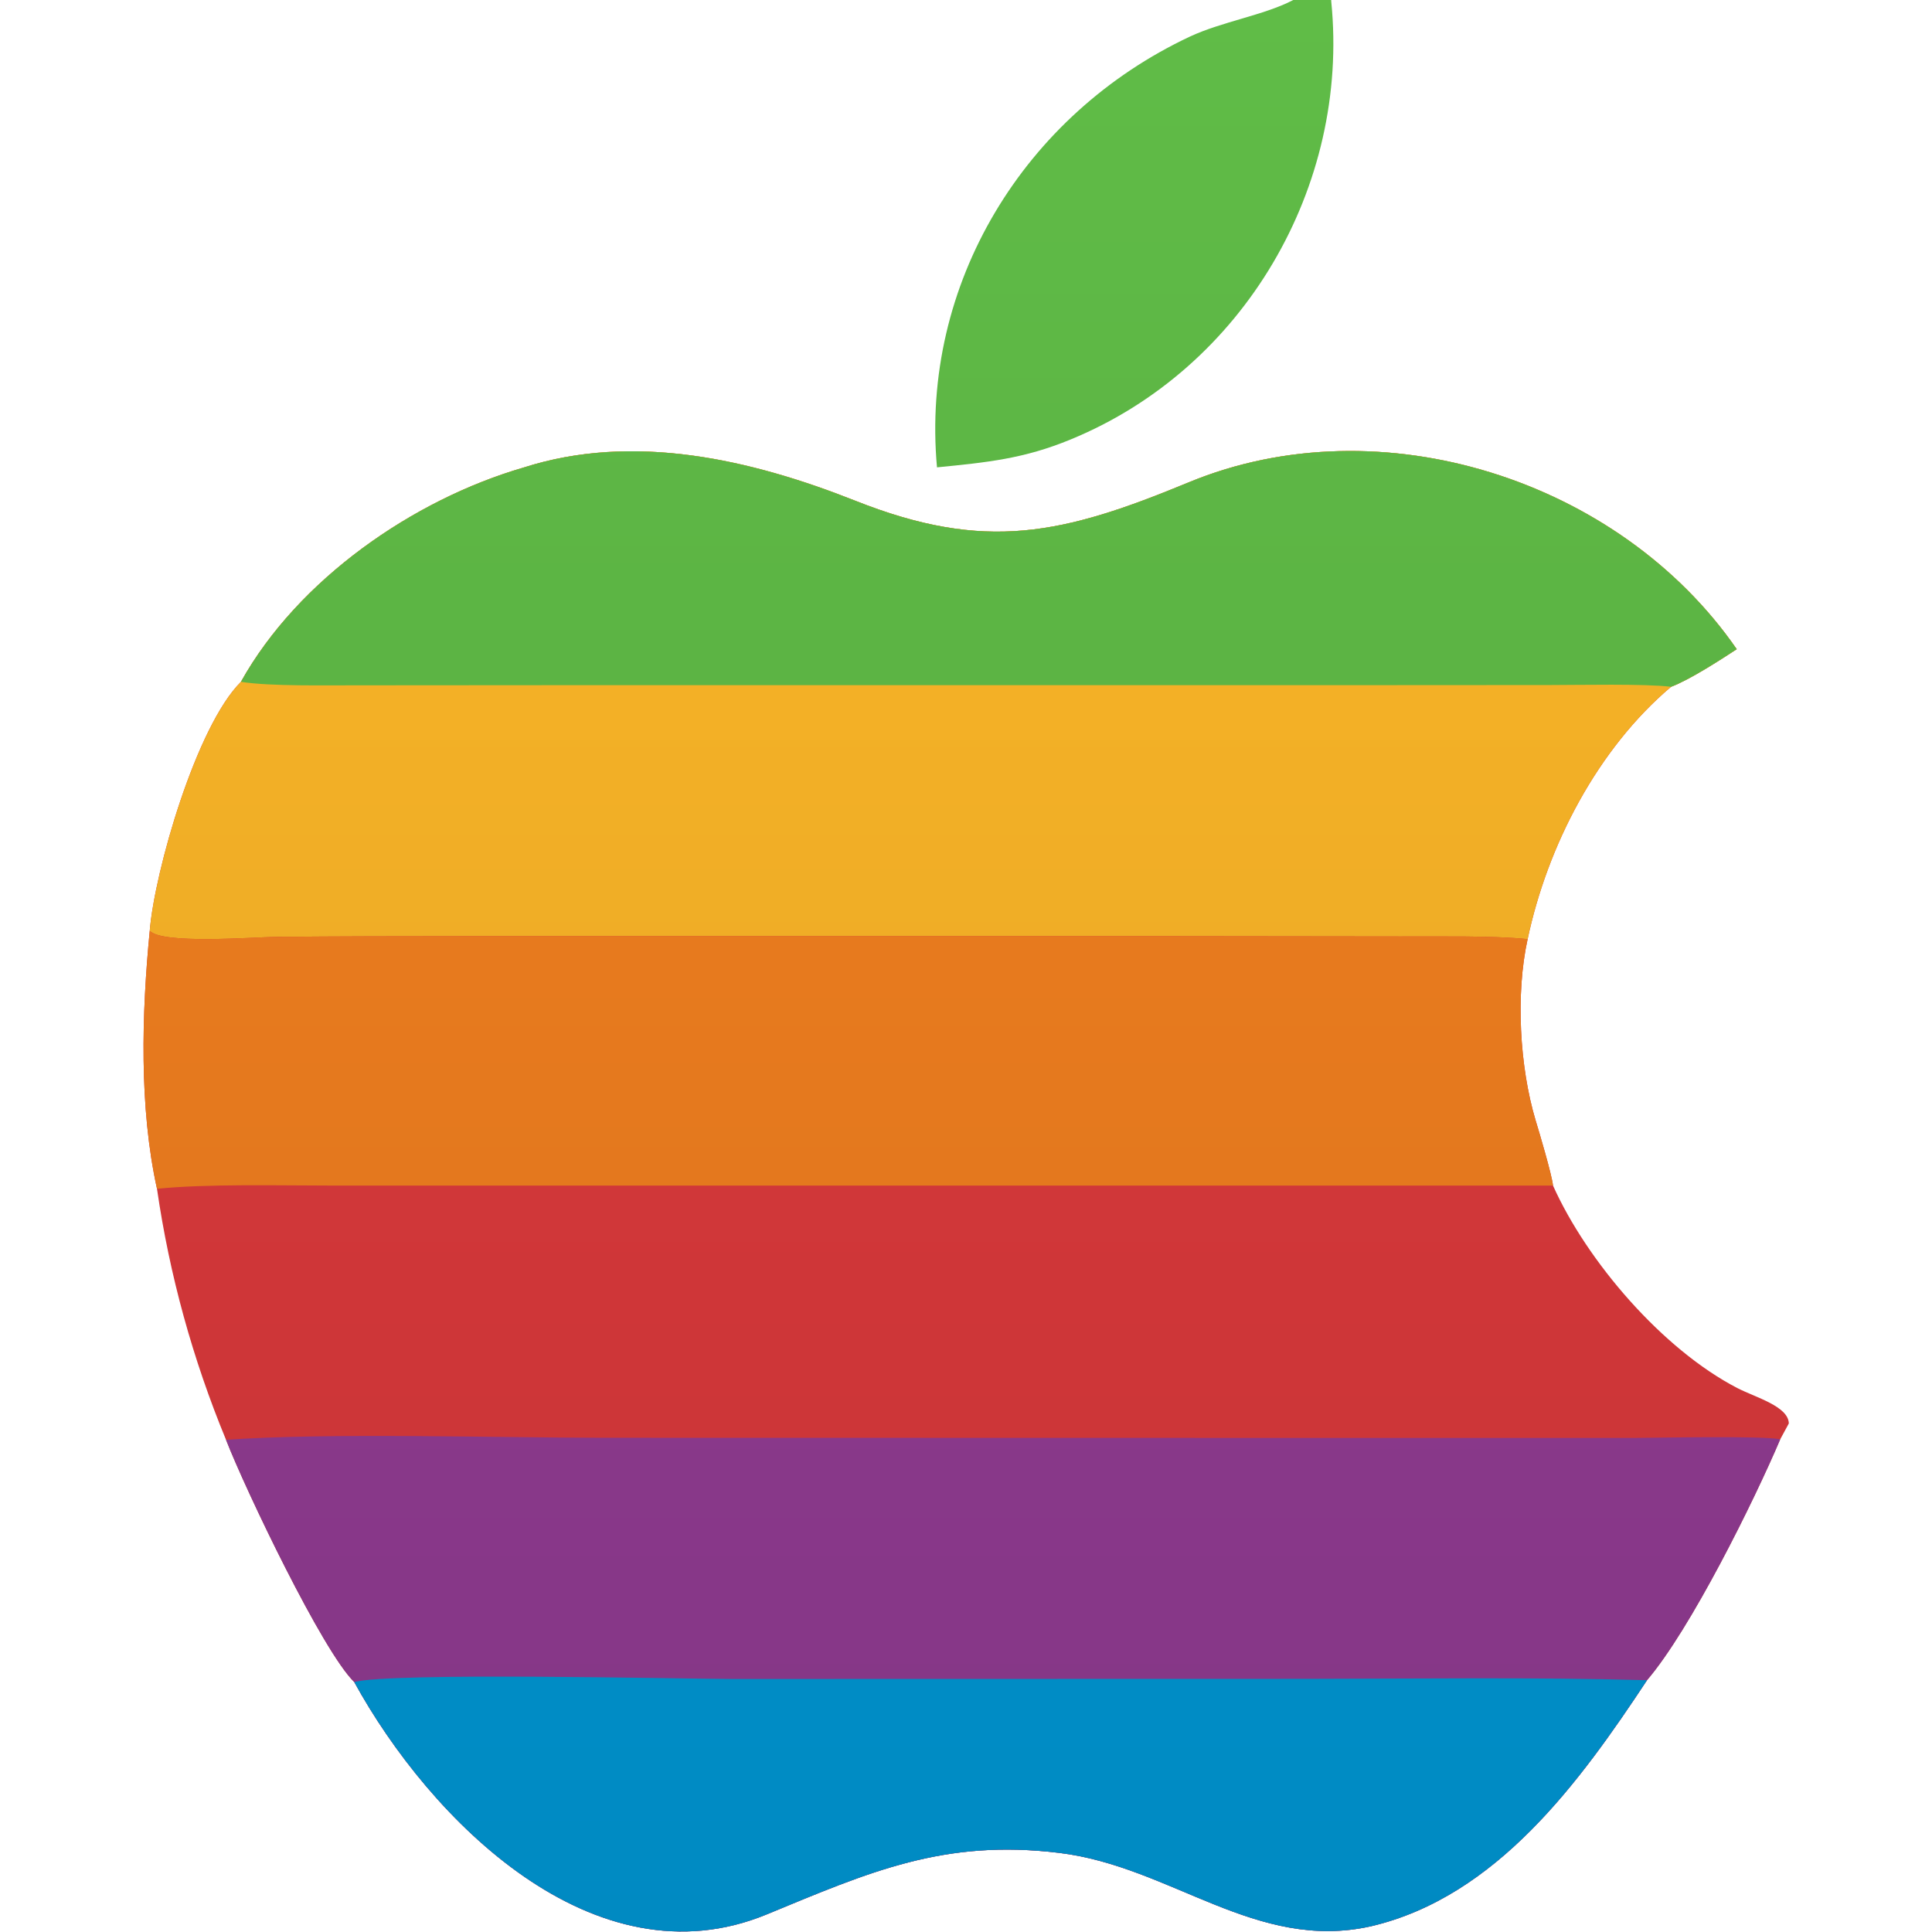
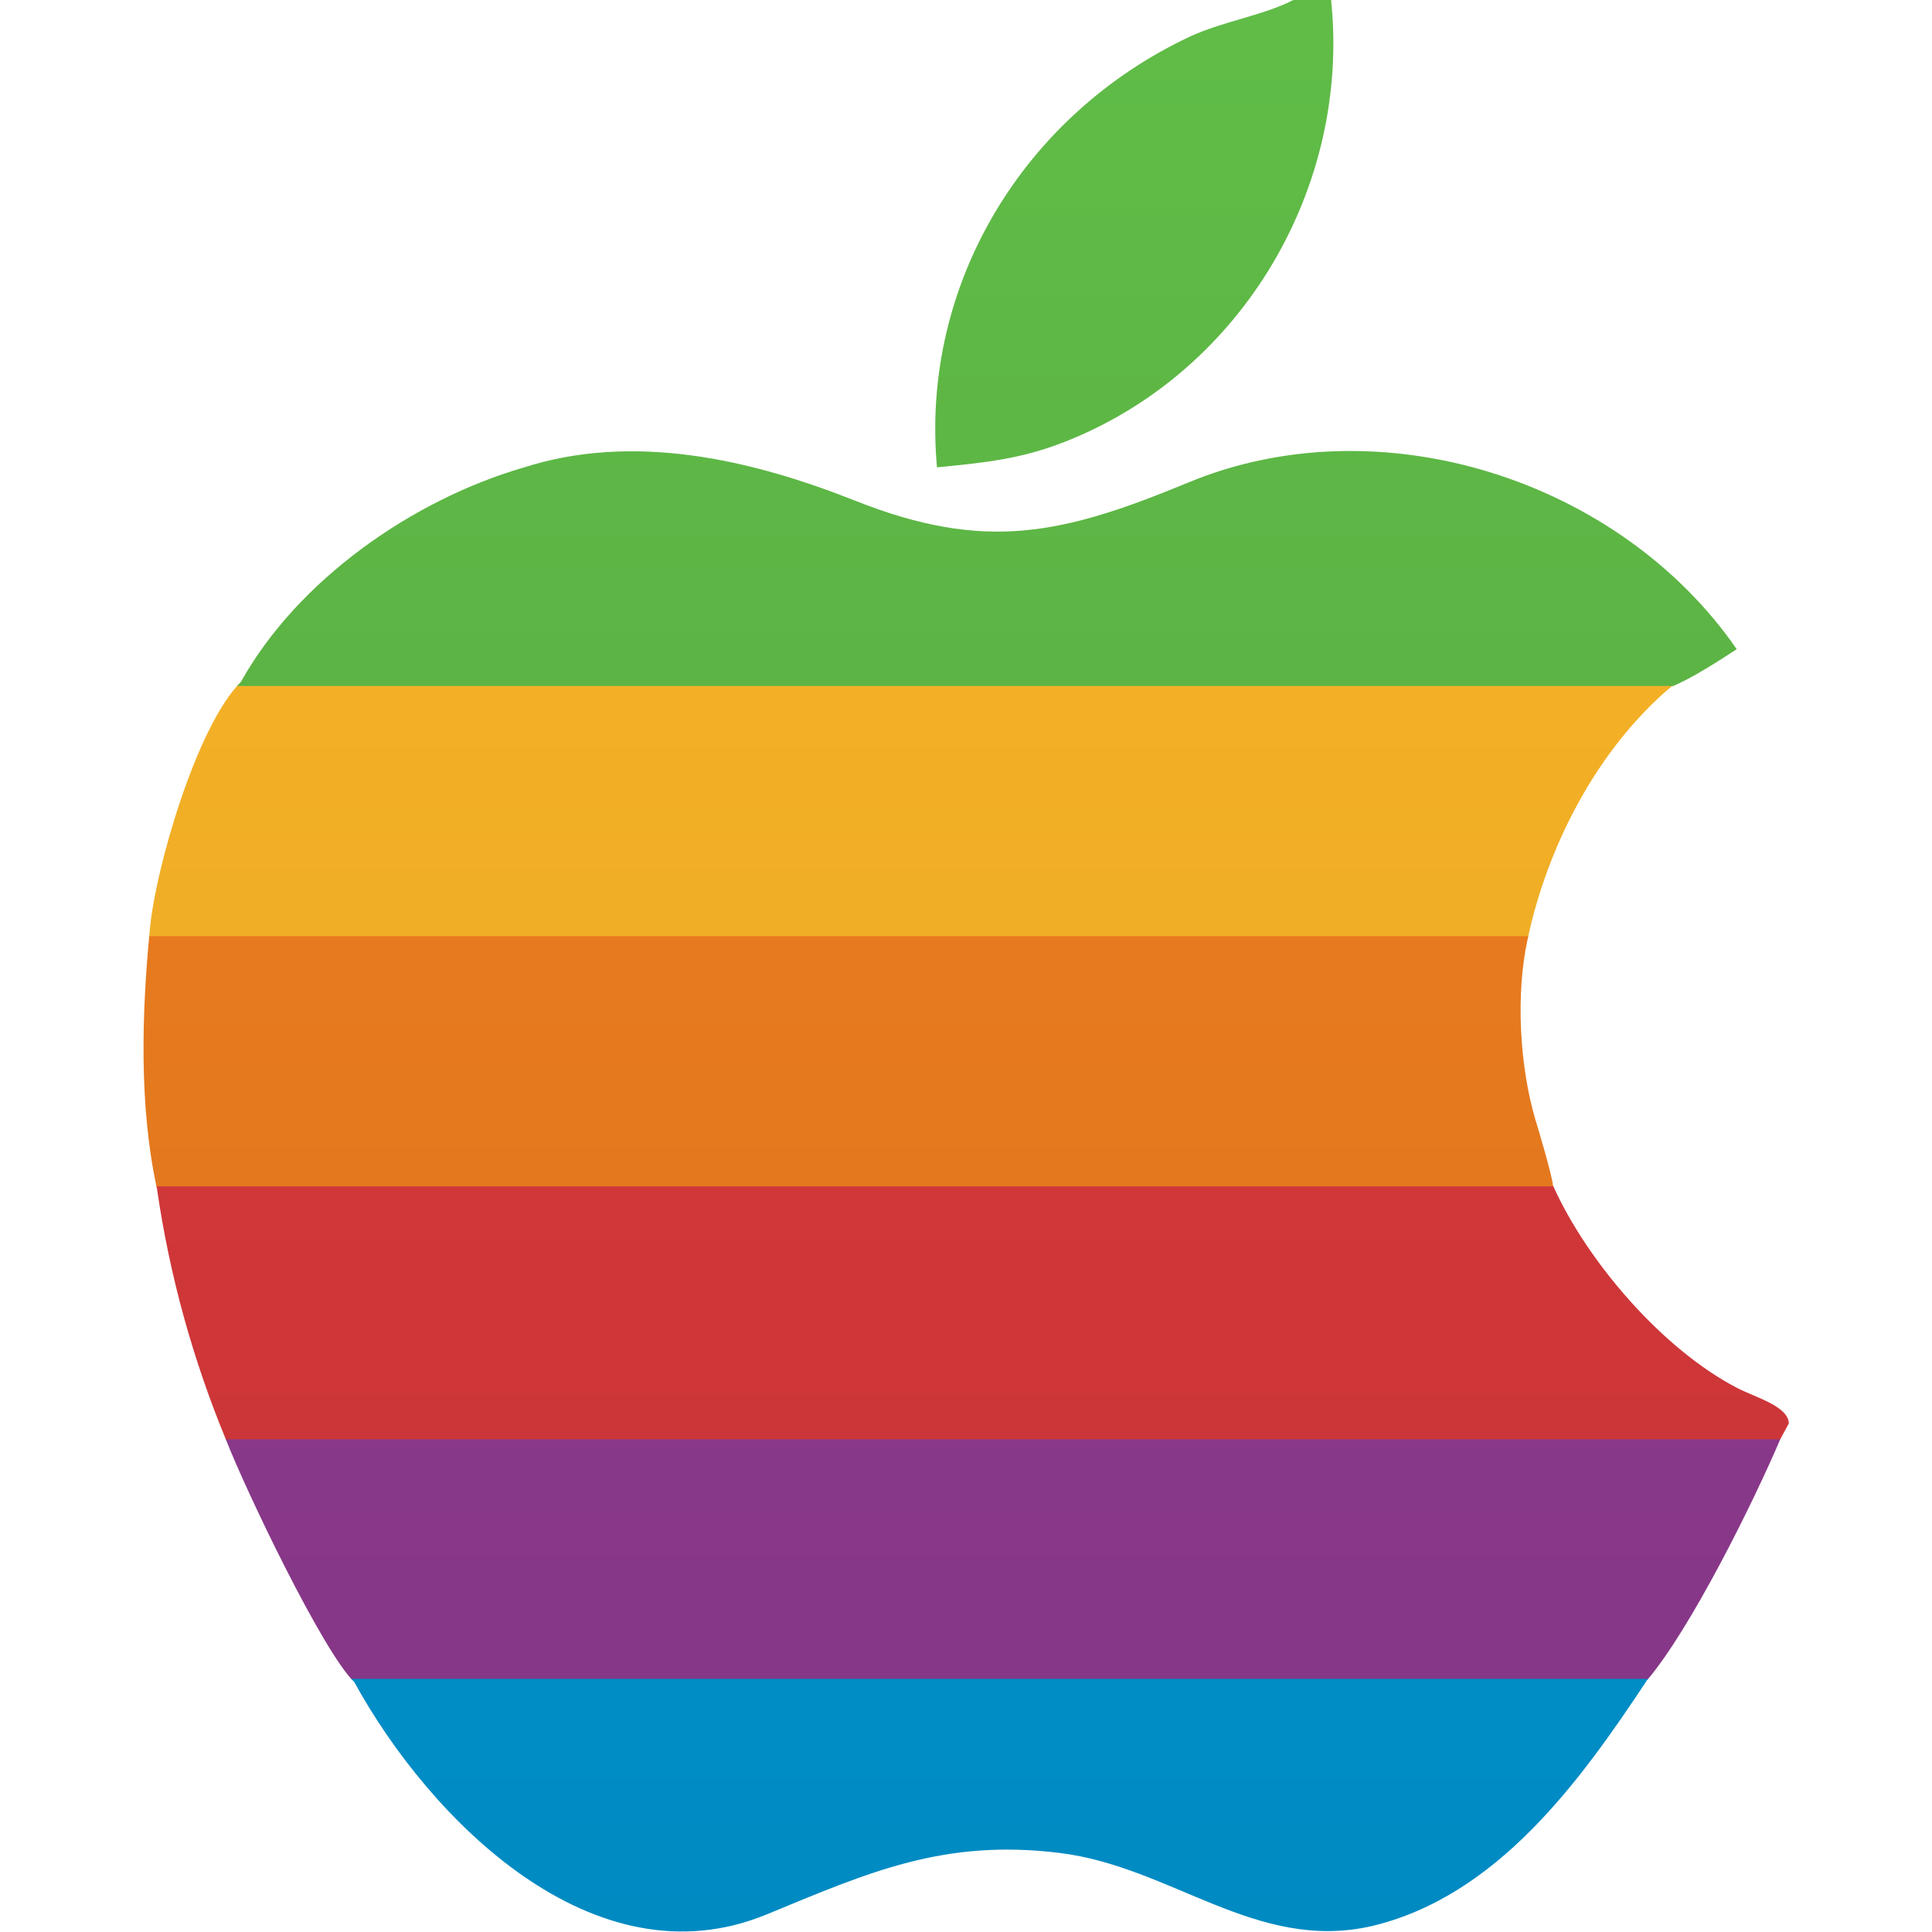
<svg xmlns="http://www.w3.org/2000/svg" width="1024" height="1024" viewBox="0 0 1024 1024">
  <g transform="translate(1.993 0) scale(7.118031)">
    <defs>
      <linearGradient id="apple1" gradientUnits="userSpaceOnUse" x1="0" y1="0" x2="0" y2="143.86">
        <stop offset="0" stop-color="#E13B3D" />
        <stop offset="100%" stop-color="#C63436" />
      </linearGradient>
      <linearGradient id="apple2" gradientUnits="userSpaceOnUse" x1="0" y1="0" x2="0" y2="143.86">
        <stop offset="0" stop-color="#FEB828" />
        <stop offset="100%" stop-color="#E0A223" />
      </linearGradient>
      <linearGradient id="apple3" gradientUnits="userSpaceOnUse" x1="0" y1="0" x2="0" y2="143.86">
        <stop offset="0" stop-color="#60BC47" />
        <stop offset="100%" stop-color="#54A53E" />
      </linearGradient>
      <linearGradient id="apple4" gradientUnits="userSpaceOnUse" x1="0" y1="0" x2="0" y2="143.86">
        <stop offset="0" stop-color="#963D97" />
        <stop offset="100%" stop-color="#843685" />
      </linearGradient>
      <linearGradient id="apple5" gradientUnits="userSpaceOnUse" x1="0" y1="0" x2="0" y2="143.86">
        <stop offset="0" stop-color="#009DDC" />
        <stop offset="100%" stop-color="#008AC2" />
      </linearGradient>
      <linearGradient id="apple6" gradientUnits="userSpaceOnUse" x1="0" y1="0" x2="0" y2="143.86">
        <stop offset="0" stop-color="#F68220" />
        <stop offset="100%" stop-color="#D8721C" />
      </linearGradient>
      <linearGradient id="apple7" gradientUnits="userSpaceOnUse" x1="0" y1="0" x2="0" y2="143.86">
        <stop offset="0" stop-color="#60BC47" />
        <stop offset="100%" stop-color="#54A53E" />
      </linearGradient>
+       <clipPath id="appleBandGreen">
+         <rect x="-5" y="0" width="150" height="51.08" />
+       </clipPath>
+       <clipPath id="appleBandYellow">
+         <rect x="-5" y="51.02" width="150" height="18.75" />
+       </clipPath>
+       <clipPath id="appleBandOrange">
+         <rect x="-5" y="69.71" width="150" height="18.63" />
+       </clipPath>
+       <clipPath id="appleBandRed">
+         <rect x="-5" y="88.28" width="150" height="18.95" />
+       </clipPath>
+       <clipPath id="appleBandPurple">
+         <rect x="-5" y="107.17" width="150" height="17.9" />
+       </clipPath>
+       <clipPath id="appleBandBlue">
+         <rect x="-5" y="125.01" width="150" height="20" />
+       </clipPath>
    </defs>
-     <path fill="url(#apple1)" d="M17.66 50.77C21.92 43.14 30.48 37.21 38.69 34.82C46.86 32.19 55.62 34.2 63.39 37.28C73.11 41.14 78.87 39.79 88.25 35.91C102.48 30.03 120.3 35.69 129.04 48.34C127.78 49.16 125.55 50.61 124.15 51.14C118.68 55.77 114.95 62.95 113.47 69.93C112.57 74.01 112.87 79.42 114.06 83.41C114.35 84.35 115.27 87.46 115.36 88.28C117.89 93.93 123.52 100.48 129.09 103.36C130.45 104.06 132.88 104.71 132.92 105.99L132.28 107.17C130.33 111.76 125.61 121.31 122.36 125.11C117.37 132.66 111.17 141.23 101.82 143.43C93.24 145.36 86.95 138.99 78.6 137.97C70 136.92 64.46 139.39 56.81 142.55C43.94 147.86 31.71 135.48 26.1 125.25C23.75 122.98 18 110.94 16.55 107.21C14.07 101.21 12.34 94.94 11.41 88.52C10.07 82.44 10.27 75.47 10.87 69.31C11.23 64.88 14.34 54.07 17.66 50.77Z" />
-     <path fill="url(#apple2)" d="M17.66 50.77C21.92 43.14 30.48 37.21 38.69 34.82C46.86 32.19 55.62 34.2 63.39 37.28C73.11 41.14 78.87 39.79 88.25 35.91C102.48 30.03 120.3 35.69 129.04 48.34C127.78 49.16 125.55 50.61 124.15 51.14C118.68 55.77 114.95 62.95 113.47 69.93C110.85 69.66 106.73 69.74 103.98 69.73L87.06 69.71L34.4 69.71C29.71 69.71 25.02 69.72 20.32 69.76C18.45 69.79 11.81 70.32 10.87 69.31C11.23 64.88 14.34 54.07 17.66 50.77Z" />
-     <path fill="url(#apple3)" d="M17.66 50.77C21.92 43.14 30.48 37.21 38.69 34.82C46.86 32.19 55.62 34.2 63.39 37.28C73.11 41.14 78.87 39.79 88.25 35.91C102.48 30.03 120.3 35.69 129.04 48.34C127.78 49.16 125.55 50.61 124.15 51.14C122.21 50.9 117.25 51.01 115.08 51.01L97.92 51.02L40.74 51.02L26.42 51.03C24.05 51.02 19.88 51.12 17.66 50.77Z" />
-     <path fill="url(#apple4)" d="M16.55 107.21C24.21 106.67 36.75 107.06 44.66 107.06L98.01 107.07L121.48 107.07C123.26 107.06 130.89 106.9 132.28 107.17C130.33 111.76 125.61 121.31 122.36 125.11C117.37 132.66 111.17 141.23 101.82 143.43C93.24 145.36 86.95 138.99 78.6 137.97C70 136.92 64.46 139.39 56.81 142.55C43.94 147.86 31.71 135.48 26.1 125.25C23.75 122.98 18 110.94 16.55 107.21Z" />
-     <path fill="url(#apple5)" d="M26.1 125.25C28.73 124.51 50.37 125.01 54.17 125.02L96.94 125.01C105.3 125 114.03 124.88 122.36 125.11C117.37 132.66 111.17 141.23 101.82 143.43C93.24 145.36 86.95 138.99 78.6 137.97C70 136.92 64.46 139.39 56.81 142.55C43.94 147.86 31.71 135.48 26.1 125.25Z" />
-     <path fill="url(#apple6)" d="M10.87 69.31C11.81 70.32 18.45 69.79 20.32 69.76C25.02 69.72 29.71 69.71 34.4 69.71L87.06 69.71L103.98 69.73C106.73 69.74 110.85 69.66 113.47 69.93C112.57 74.01 112.87 79.42 114.06 83.41C114.35 84.35 115.27 87.46 115.36 88.28L45.85 88.28L24.41 88.28C20.55 88.28 15.11 88.14 11.41 88.52C10.07 82.44 10.27 75.47 10.87 69.31Z" />
+     <path fill="url(#apple1)" clip-path="url(#appleBandRed)" d="M17.66 50.77C21.92 43.14 30.48 37.21 38.69 34.82C46.86 32.19 55.62 34.2 63.39 37.28C73.11 41.14 78.87 39.79 88.25 35.91C102.48 30.03 120.3 35.69 129.04 48.34C127.78 49.16 125.55 50.61 124.15 51.14C118.68 55.77 114.95 62.95 113.47 69.93C112.57 74.01 112.87 79.42 114.06 83.41C114.35 84.35 115.27 87.46 115.36 88.28C117.89 93.93 123.52 100.48 129.09 103.36C130.45 104.06 132.88 104.71 132.92 105.99L132.28 107.17C130.33 111.76 125.61 121.31 122.36 125.11C117.37 132.66 111.17 141.23 101.82 143.43C93.24 145.36 86.95 138.99 78.6 137.97C70 136.92 64.46 139.39 56.81 142.55C43.94 147.86 31.71 135.48 26.1 125.25C23.75 122.98 18 110.94 16.55 107.21C14.07 101.21 12.34 94.94 11.41 88.52C10.07 82.44 10.27 75.47 10.87 69.31C11.23 64.88 14.34 54.07 17.66 50.77Z" />
+     <path fill="url(#apple2)" clip-path="url(#appleBandYellow)" d="M17.66 50.77C21.92 43.14 30.48 37.21 38.69 34.82C46.86 32.19 55.62 34.2 63.39 37.28C73.11 41.14 78.87 39.79 88.25 35.91C102.48 30.03 120.3 35.69 129.04 48.34C127.78 49.16 125.55 50.61 124.15 51.14C118.68 55.77 114.95 62.95 113.47 69.93C112.57 74.01 112.87 79.42 114.06 83.41C114.35 84.35 115.27 87.46 115.36 88.28C117.89 93.93 123.52 100.48 129.09 103.36C130.45 104.06 132.88 104.71 132.92 105.99L132.28 107.17C130.33 111.76 125.61 121.31 122.36 125.11C117.37 132.66 111.17 141.23 101.82 143.43C93.24 145.36 86.95 138.99 78.6 137.97C70 136.92 64.46 139.39 56.81 142.55C43.94 147.86 31.71 135.48 26.1 125.25C23.75 122.98 18 110.94 16.55 107.21C14.07 101.21 12.34 94.94 11.41 88.52C10.07 82.44 10.27 75.47 10.87 69.31C11.23 64.88 14.34 54.07 17.66 50.77Z" />
+     <path fill="url(#apple3)" clip-path="url(#appleBandGreen)" d="M17.66 50.77C21.92 43.14 30.48 37.21 38.69 34.82C46.86 32.19 55.62 34.2 63.39 37.28C73.11 41.14 78.87 39.79 88.25 35.91C102.48 30.03 120.3 35.69 129.04 48.34C127.78 49.16 125.55 50.61 124.15 51.14C118.68 55.77 114.95 62.95 113.47 69.93C112.57 74.01 112.87 79.42 114.06 83.41C114.35 84.35 115.27 87.46 115.36 88.28C117.89 93.93 123.52 100.48 129.09 103.36C130.45 104.06 132.88 104.71 132.92 105.99L132.28 107.17C130.33 111.76 125.61 121.31 122.36 125.11C117.37 132.66 111.17 141.23 101.82 143.43C93.24 145.36 86.95 138.99 78.6 137.97C70 136.92 64.46 139.39 56.81 142.55C43.94 147.86 31.71 135.48 26.1 125.25C23.75 122.98 18 110.94 16.55 107.21C14.07 101.21 12.34 94.94 11.41 88.52C10.07 82.44 10.27 75.47 10.87 69.31C11.23 64.88 14.34 54.07 17.66 50.77Z" />
+     <path fill="url(#apple4)" clip-path="url(#appleBandPurple)" d="M17.66 50.77C21.92 43.14 30.48 37.21 38.69 34.82C46.86 32.19 55.62 34.2 63.39 37.28C73.11 41.14 78.87 39.79 88.25 35.91C102.48 30.03 120.3 35.69 129.04 48.34C127.78 49.16 125.55 50.61 124.15 51.14C118.68 55.77 114.95 62.95 113.47 69.93C112.57 74.01 112.87 79.42 114.06 83.41C114.35 84.35 115.27 87.46 115.36 88.28C117.89 93.93 123.52 100.48 129.09 103.36C130.45 104.06 132.88 104.71 132.92 105.99L132.28 107.17C130.33 111.76 125.61 121.31 122.36 125.11C117.37 132.66 111.17 141.23 101.82 143.43C93.24 145.36 86.95 138.99 78.6 137.97C70 136.92 64.46 139.39 56.81 142.55C43.94 147.86 31.71 135.48 26.1 125.25C23.75 122.98 18 110.94 16.55 107.21C14.07 101.21 12.34 94.94 11.41 88.52C10.07 82.44 10.27 75.47 10.87 69.31C11.23 64.88 14.34 54.07 17.66 50.77Z" />
+     <path fill="url(#apple5)" clip-path="url(#appleBandBlue)" d="M17.66 50.77C21.92 43.14 30.48 37.21 38.69 34.82C46.86 32.19 55.62 34.2 63.39 37.28C73.11 41.14 78.87 39.79 88.25 35.91C102.48 30.03 120.3 35.69 129.04 48.34C127.78 49.16 125.55 50.61 124.15 51.14C118.68 55.77 114.95 62.95 113.47 69.93C112.57 74.01 112.87 79.42 114.06 83.41C114.35 84.35 115.27 87.46 115.36 88.28C117.89 93.93 123.52 100.48 129.09 103.36C130.45 104.06 132.88 104.71 132.92 105.99L132.28 107.17C130.33 111.76 125.61 121.31 122.36 125.11C117.37 132.66 111.17 141.23 101.82 143.43C93.24 145.36 86.95 138.99 78.6 137.97C70 136.92 64.46 139.39 56.81 142.55C43.94 147.86 31.71 135.48 26.1 125.25C23.75 122.98 18 110.94 16.55 107.21C14.07 101.21 12.34 94.94 11.41 88.52C10.07 82.44 10.27 75.47 10.87 69.31C11.23 64.88 14.34 54.07 17.66 50.77Z" />
+     <path fill="url(#apple6)" clip-path="url(#appleBandOrange)" d="M17.66 50.77C21.92 43.14 30.48 37.21 38.69 34.82C46.86 32.19 55.62 34.2 63.39 37.28C73.11 41.14 78.87 39.79 88.25 35.91C102.48 30.03 120.3 35.69 129.04 48.34C127.78 49.16 125.55 50.61 124.15 51.14C118.68 55.77 114.95 62.95 113.47 69.93C112.57 74.01 112.87 79.42 114.06 83.41C114.35 84.35 115.27 87.46 115.36 88.28C117.89 93.93 123.52 100.48 129.09 103.36C130.45 104.06 132.88 104.71 132.92 105.99L132.28 107.17C130.33 111.76 125.61 121.31 122.36 125.11C117.37 132.66 111.17 141.23 101.82 143.43C93.24 145.36 86.95 138.99 78.6 137.97C70 136.92 64.46 139.39 56.81 142.55C43.94 147.86 31.71 135.48 26.1 125.25C23.75 122.98 18 110.94 16.55 107.21C14.07 101.21 12.34 94.94 11.41 88.52C10.07 82.44 10.27 75.47 10.87 69.31C11.23 64.88 14.34 54.07 17.66 50.77Z" />
    <path fill="url(#apple7)" d="M96.02 0L98.84 0L98.85.14C100.22 13.87 92.35 27.42 79.45 32.72C75.97 34.16 73.23 34.43 69.49 34.8C68.25 21.14 75.98 8.52 88.33 2.72C90.72 1.61 93.8 1.14 95.96.03L96.02 0Z" />
  </g>
</svg>
